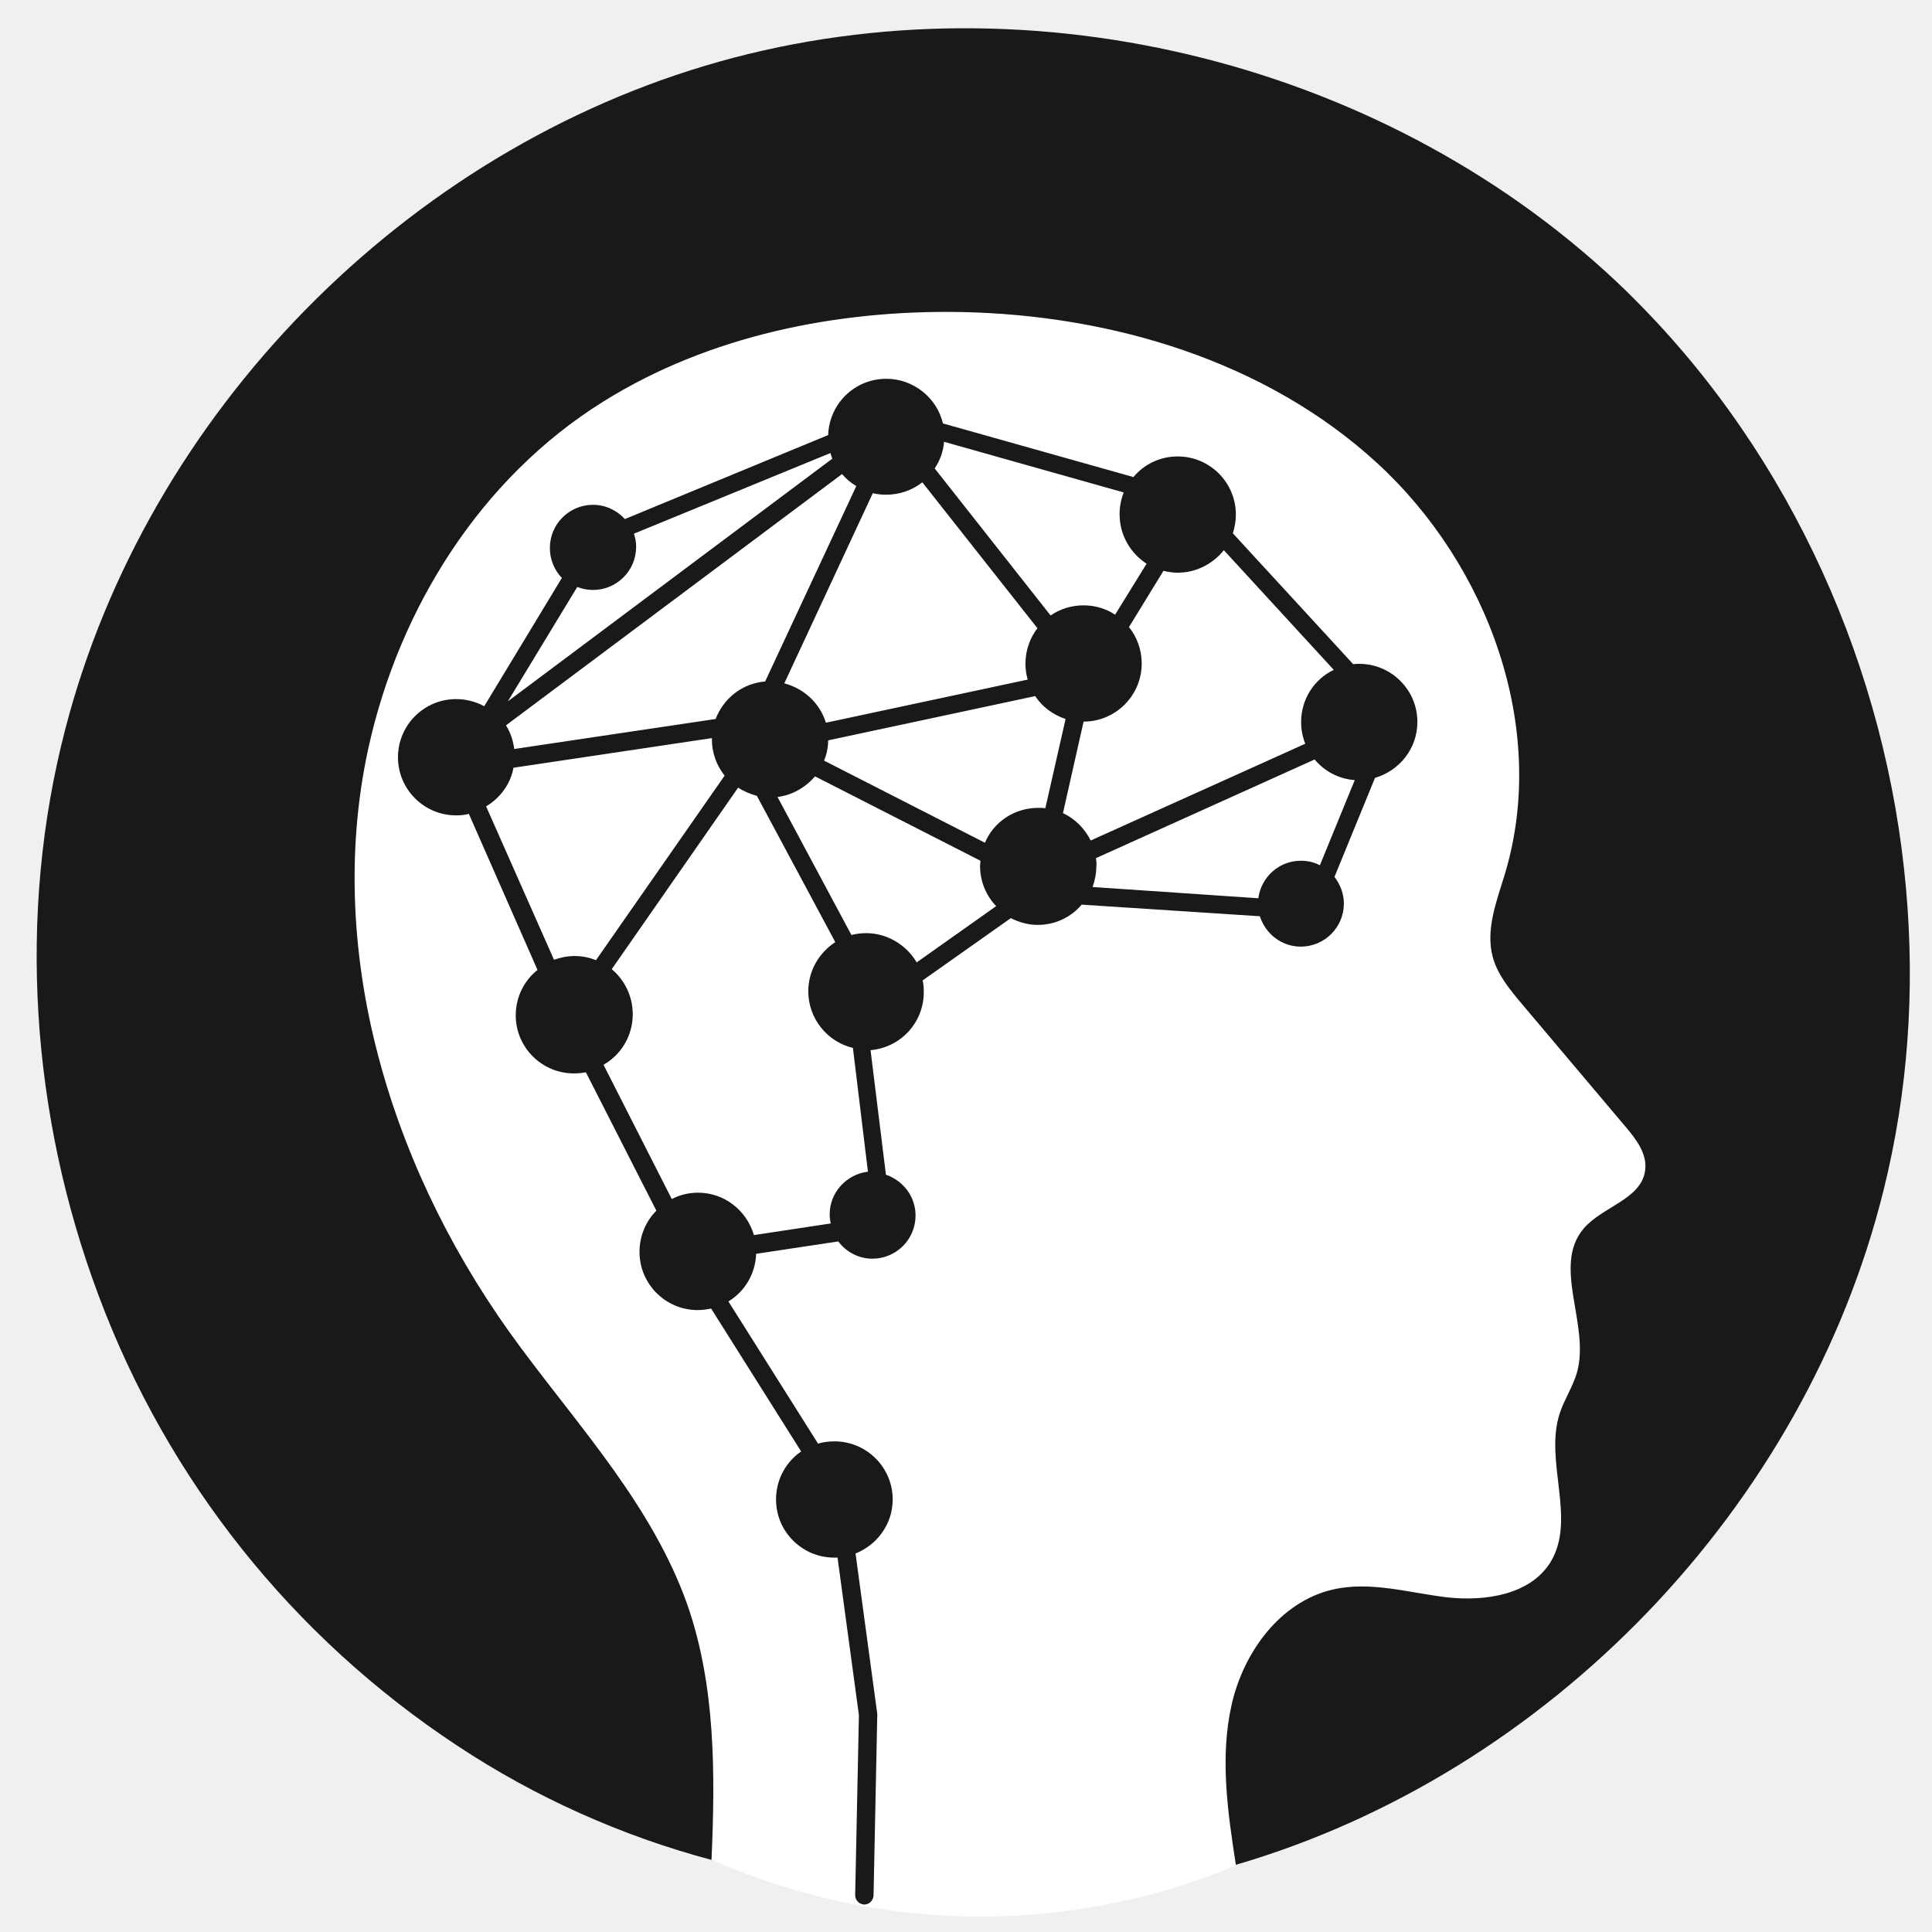
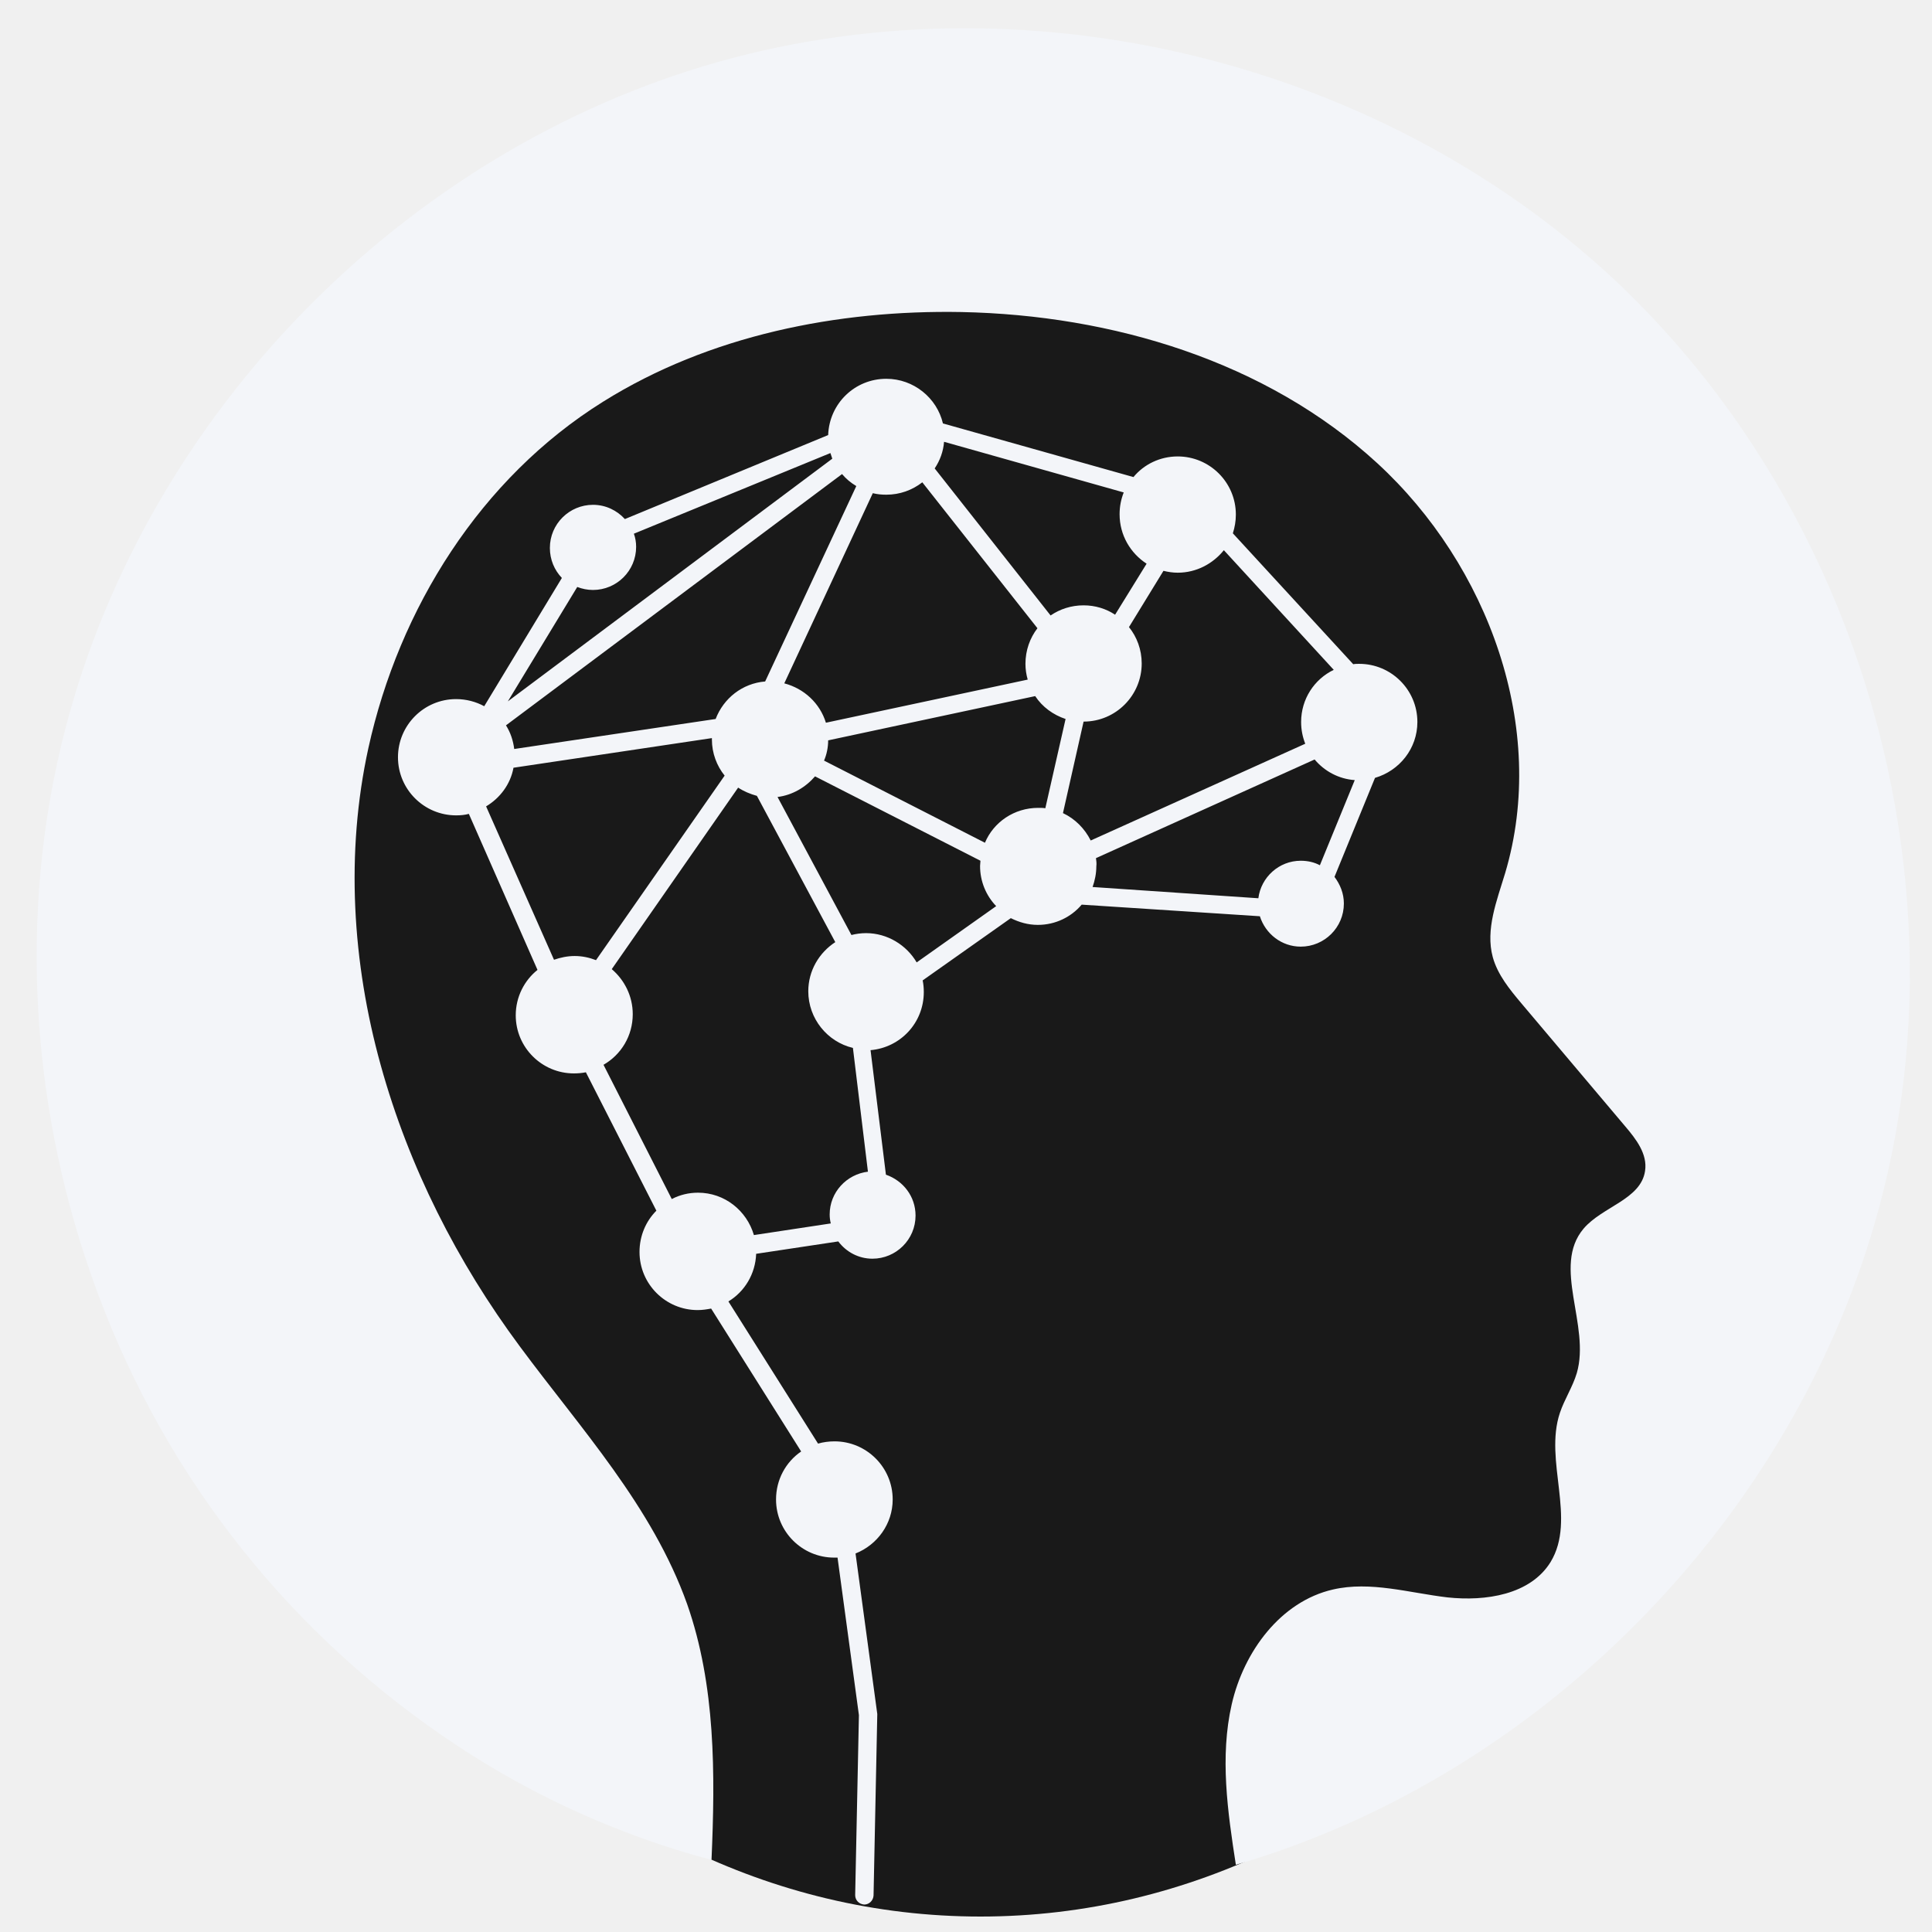
<svg xmlns="http://www.w3.org/2000/svg" width="500" zoomAndPan="magnify" viewBox="0 0 375 375" height="500" preserveAspectRatio="xMidYMid meet" version="1.0">
  <defs>
-     <clipPath id="06ac7c742b">
+     <clipPath id="52af9e20dd">
      <path d="M 42.594 28.414 L 338.02 28.414 L 338.02 372 L 42.594 372 Z M 42.594 28.414 " clip-rule="nonzero" />
    </clipPath>
-     <clipPath id="f90872c470">
+     <clipPath id="098a945def">
      <path d="M 190.309 28.414 C 108.727 28.414 42.594 105.328 42.594 200.207 C 42.594 295.086 108.727 372 190.309 372 C 271.887 372 338.02 295.086 338.02 200.207 C 338.02 105.328 271.887 28.414 190.309 28.414 Z M 190.309 28.414 " clip-rule="nonzero" />
    </clipPath>
-     <clipPath id="4759890973">
+     <clipPath id="5c2d48479a">
      <path d="M 0.594 0.414 L 296.02 0.414 L 296.02 344 L 0.594 344 Z M 0.594 0.414 " clip-rule="nonzero" />
    </clipPath>
-     <clipPath id="68bfcd92e5">
+     <clipPath id="ba8facfd3f">
      <path d="M 148.309 0.414 C 66.727 0.414 0.594 77.328 0.594 172.207 C 0.594 267.086 66.727 344 148.309 344 C 229.887 344 296.02 267.086 296.02 172.207 C 296.02 77.328 229.887 0.414 148.309 0.414 Z M 148.309 0.414 " clip-rule="nonzero" />
    </clipPath>
-     <clipPath id="b248fffc1e">
+     <clipPath id="42aa9cf5b4">
      <rect x="0" width="297" y="0" height="344" />
    </clipPath>
-     <clipPath id="286889585e">
+     <clipPath id="73428b940f">
      <path d="M 77 73 L 276 73 L 276 369.75 L 77 369.75 Z M 77 73 " clip-rule="nonzero" />
    </clipPath>
  </defs>
-   <g clip-path="url(#06ac7c742b)">
-     <g clip-path="url(#f90872c470)">
+   <g clip-path="url(#52af9e20dd)">
+     <g clip-path="url(#098a945def)">
      <g transform="matrix(1, 0, 0, 1, 42, 28)">
-         <g clip-path="url(#b248fffc1e)">
-           <g clip-path="url(#4759890973)">
-             <g clip-path="url(#68bfcd92e5)">
-               <path fill="#ffffff" d="M 0.594 0.414 L 296.02 0.414 L 296.02 344.305 L 0.594 344.305 Z M 0.594 0.414 " fill-opacity="1" fill-rule="nonzero" />
+         <g clip-path="url(#42aa9cf5b4)">
+           <g clip-path="url(#5c2d48479a)">
+             <g clip-path="url(#ba8facfd3f)">
+               <path fill="#191919" d="M 0.594 0.414 L 296.02 0.414 L 296.02 344.305 L 0.594 344.305 Z M 0.594 0.414 " fill-opacity="1" fill-rule="nonzero" />
            </g>
          </g>
        </g>
      </g>
    </g>
  </g>
-   <path fill="#191919" d="M 369.973 172.676 C 366.258 130.09 347.77 88.668 317.484 58.309 C 316.902 57.727 316.246 57.07 315.664 56.488 C 270.238 12.445 200.715 -5.172 139.707 11.938 C 78.703 29.043 28.543 80.223 12.672 141.52 C 3.281 177.629 6.047 216.504 19.078 251.301 C 32.473 287.262 56.789 317.766 88.82 338.879 C 103.891 348.852 120.633 356.348 138.105 361.008 C 138.832 344.266 138.906 327.156 133.375 311.359 C 126.602 292.359 112.699 277.289 100.906 261.348 C 88.746 244.965 79.355 226.477 73.898 206.746 C 68.363 186.801 67.055 165.543 71.496 145.23 C 77.465 118.078 93.262 92.816 117.066 77.965 C 137.668 65.078 162.566 60.129 186.59 60.566 C 215.855 61.148 245.777 70.102 267.324 89.902 C 288.875 109.707 300.52 141.375 292.148 169.473 C 290.547 174.789 288.289 180.395 289.746 185.781 C 290.691 189.203 293.023 192.043 295.352 194.809 C 302.051 202.742 308.746 210.68 315.445 218.613 C 317.555 221.09 319.812 224 319.305 227.277 C 318.504 232.809 311.004 234.191 307.363 238.488 C 301.176 245.84 308.746 257.27 306.055 266.516 C 305.254 269.207 303.652 271.609 302.777 274.23 C 299.648 283.551 306.055 294.836 300.957 303.207 C 297.027 309.539 288.363 310.852 280.938 310.051 C 273.512 309.176 266.016 306.848 258.734 308.52 C 248.543 310.852 241.406 320.605 239.078 330.797 C 236.75 340.988 238.277 351.617 239.879 361.957 C 300.668 344.191 350.387 292.504 365.605 230.988 C 370.336 211.988 371.719 192.262 369.973 172.676 Z M 369.973 172.676 " fill-opacity="1" fill-rule="nonzero" />
-   <g clip-path="url(#286889585e)">
-     <path fill="#191919" d="M 244.539 177.844 C 245.629 181.266 248.762 183.742 252.473 183.742 C 257.059 183.742 260.844 180.031 260.844 175.371 C 260.844 173.406 260.117 171.656 259.023 170.203 L 266.887 150.984 C 271.621 149.598 275.113 145.305 275.113 140.137 C 275.113 133.875 270.02 128.852 263.828 128.852 C 263.395 128.852 263.027 128.852 262.664 128.926 L 239.297 103.516 C 239.66 102.352 239.879 101.188 239.879 99.879 C 239.879 93.617 234.781 88.594 228.594 88.594 C 225.172 88.594 222.043 90.121 220.004 92.598 L 183.023 82.188 C 181.859 77.238 177.344 73.523 172.031 73.523 C 165.914 73.523 160.965 78.328 160.746 84.445 L 121.289 100.75 C 119.762 99.078 117.578 97.984 115.102 97.984 C 110.516 97.984 106.73 101.699 106.73 106.355 C 106.73 108.613 107.602 110.652 109.059 112.18 L 93.988 137.078 C 92.387 136.203 90.496 135.695 88.527 135.695 C 82.27 135.695 77.246 140.789 77.246 146.98 C 77.246 153.238 82.34 158.262 88.527 158.262 C 89.402 158.262 90.203 158.191 91.004 157.973 L 104.328 188.258 C 101.777 190.293 100.105 193.496 100.105 197.066 C 100.105 203.324 105.199 208.348 111.387 208.348 C 112.188 208.348 112.988 208.277 113.719 208.129 L 127.402 234.992 C 125.367 237.031 124.129 239.871 124.129 243 C 124.129 249.262 129.223 254.285 135.41 254.285 C 136.359 254.285 137.23 254.141 138.031 253.992 L 155.504 281.73 C 152.52 283.77 150.629 287.191 150.629 291.047 C 150.629 297.309 155.723 302.332 161.91 302.332 C 162.129 302.332 162.348 302.332 162.566 302.332 L 166.715 332.91 L 165.988 367.852 C 165.988 368.797 166.715 369.598 167.734 369.672 C 168.68 369.672 169.48 368.945 169.555 367.926 L 170.281 332.691 L 166.059 301.531 C 170.281 299.855 173.27 295.781 173.27 291.047 C 173.27 284.789 168.172 279.766 161.984 279.766 C 160.891 279.766 159.801 279.91 158.781 280.203 L 141.383 252.609 C 144.512 250.719 146.625 247.297 146.77 243.363 L 162.711 240.961 C 164.242 243 166.645 244.312 169.336 244.312 C 173.922 244.312 177.707 240.598 177.707 235.941 C 177.707 232.227 175.305 229.168 171.957 228.004 L 168.973 203.836 C 174.797 203.324 179.309 198.52 179.309 192.551 C 179.309 191.75 179.238 191.023 179.09 190.293 L 196.199 178.211 C 197.801 179.012 199.547 179.52 201.441 179.52 C 204.863 179.52 207.922 177.992 209.957 175.59 Z M 99.812 145.379 C 99.594 143.703 99.086 142.176 98.211 140.789 L 163.441 92.016 C 164.242 92.961 165.113 93.691 166.207 94.344 L 148.516 132.273 C 144.074 132.637 140.434 135.551 138.906 139.555 Z M 169.41 95.727 C 170.281 95.945 171.156 96.02 172.031 96.02 C 174.652 96.02 177.055 95.145 179.02 93.617 L 201.367 121.938 C 199.914 123.828 199.039 126.23 199.039 128.852 C 199.039 129.871 199.184 130.891 199.477 131.91 L 160.309 140.281 C 159.145 136.496 156.086 133.656 152.23 132.637 Z M 160.746 143.703 L 200.93 135.113 C 202.316 137.223 204.426 138.754 206.828 139.555 L 202.898 156.879 C 202.461 156.805 202.023 156.805 201.516 156.805 C 196.855 156.805 192.852 159.574 191.176 163.578 L 159.945 147.633 C 160.453 146.469 160.746 145.086 160.746 143.703 Z M 212.727 166.562 L 255.168 147.414 C 257.059 149.672 259.824 151.199 262.957 151.418 L 256.188 167.945 C 255.094 167.363 253.855 167.07 252.473 167.07 C 248.25 167.07 244.758 170.273 244.246 174.352 L 212.07 172.168 C 212.508 170.93 212.797 169.547 212.797 168.164 C 212.871 167.582 212.797 167.07 212.727 166.562 Z M 258.879 130.016 C 255.094 131.836 252.547 135.695 252.547 140.137 C 252.547 141.664 252.836 143.047 253.348 144.359 L 211.707 163.141 C 210.539 160.812 208.648 158.918 206.32 157.824 L 210.324 140.062 C 216.582 140.062 221.605 134.969 221.605 128.777 C 221.605 126.086 220.66 123.609 219.133 121.719 L 225.828 110.797 C 226.703 111.016 227.648 111.16 228.594 111.16 C 232.234 111.16 235.438 109.414 237.551 106.793 Z M 222.555 109.414 L 216.438 119.316 C 214.691 118.148 212.578 117.496 210.324 117.496 C 207.922 117.496 205.734 118.223 203.918 119.461 L 181.422 90.922 C 182.441 89.395 183.094 87.648 183.242 85.754 L 218.113 95.582 C 217.602 96.895 217.312 98.277 217.312 99.805 C 217.312 103.883 219.422 107.375 222.555 109.414 Z M 161.184 87.938 C 161.328 88.301 161.402 88.668 161.547 89.031 L 98.574 136.133 L 112.043 113.93 C 112.988 114.293 114.008 114.512 115.102 114.512 C 119.688 114.512 123.473 110.797 123.473 106.137 C 123.473 105.266 123.328 104.391 123.035 103.59 Z M 94.352 156.516 C 97.047 154.914 99.086 152.219 99.668 149.016 L 138.18 143.266 C 138.18 143.34 138.18 143.484 138.18 143.559 C 138.18 146.18 139.125 148.652 140.652 150.547 L 115.684 186.363 C 114.371 185.855 112.988 185.562 111.535 185.562 C 110.152 185.562 108.766 185.855 107.531 186.289 Z M 146.332 239.727 C 144.949 234.992 140.652 231.5 135.484 231.5 C 133.664 231.5 131.918 231.934 130.391 232.734 L 117.141 206.676 C 120.562 204.707 122.816 201.07 122.816 196.848 C 122.816 193.352 121.215 190.223 118.742 188.109 L 143.273 152.875 C 144.367 153.602 145.605 154.113 146.914 154.477 L 162.129 182.867 C 159 184.906 156.887 188.402 156.887 192.406 C 156.887 197.719 160.602 202.234 165.551 203.398 L 168.465 227.422 C 164.312 227.93 161.039 231.426 161.039 235.723 C 161.039 236.305 161.109 236.887 161.254 237.469 Z M 168.098 181.121 C 167.078 181.121 166.133 181.266 165.262 181.484 L 150.918 154.695 C 153.832 154.332 156.379 152.801 158.199 150.691 L 190.305 167.07 C 190.305 167.434 190.23 167.727 190.23 168.09 C 190.23 171.074 191.395 173.84 193.359 175.879 L 177.926 186.801 C 175.961 183.449 172.25 181.121 168.098 181.121 Z M 168.098 181.121 " fill-opacity="1" fill-rule="nonzero" />
+   <path fill="#f3f5f9" d="M 369.973 172.676 C 366.258 130.09 347.77 88.668 317.484 58.309 C 316.902 57.727 316.246 57.07 315.664 56.488 C 270.238 12.445 200.715 -5.172 139.707 11.938 C 78.703 29.043 28.543 80.223 12.672 141.52 C 3.281 177.629 6.047 216.504 19.078 251.301 C 32.473 287.262 56.789 317.766 88.82 338.879 C 103.891 348.852 120.633 356.348 138.105 361.008 C 138.832 344.266 138.906 327.156 133.375 311.359 C 126.602 292.359 112.699 277.289 100.906 261.348 C 88.746 244.965 79.355 226.477 73.898 206.746 C 68.363 186.801 67.055 165.543 71.496 145.23 C 77.465 118.078 93.262 92.816 117.066 77.965 C 137.668 65.078 162.566 60.129 186.59 60.566 C 215.855 61.148 245.777 70.102 267.324 89.902 C 288.875 109.707 300.52 141.375 292.148 169.473 C 290.547 174.789 288.289 180.395 289.746 185.781 C 290.691 189.203 293.023 192.043 295.352 194.809 C 302.051 202.742 308.746 210.68 315.445 218.613 C 317.555 221.09 319.812 224 319.305 227.277 C 318.504 232.809 311.004 234.191 307.363 238.488 C 301.176 245.84 308.746 257.27 306.055 266.516 C 305.254 269.207 303.652 271.609 302.777 274.23 C 299.648 283.551 306.055 294.836 300.957 303.207 C 297.027 309.539 288.363 310.852 280.938 310.051 C 273.512 309.176 266.016 306.848 258.734 308.52 C 248.543 310.852 241.406 320.605 239.078 330.797 C 236.75 340.988 238.277 351.617 239.879 361.957 C 300.668 344.191 350.387 292.504 365.605 230.988 C 370.336 211.988 371.719 192.262 369.973 172.676 Z M 369.973 172.676 " fill-opacity="1" fill-rule="nonzero" />
+   <g clip-path="url(#73428b940f)">
+     <path fill="#f3f5f9" d="M 244.539 177.844 C 245.629 181.266 248.762 183.742 252.473 183.742 C 257.059 183.742 260.844 180.031 260.844 175.371 C 260.844 173.406 260.117 171.656 259.023 170.203 L 266.887 150.984 C 271.621 149.598 275.113 145.305 275.113 140.137 C 275.113 133.875 270.02 128.852 263.828 128.852 C 263.395 128.852 263.027 128.852 262.664 128.926 L 239.297 103.516 C 239.66 102.352 239.879 101.188 239.879 99.879 C 239.879 93.617 234.781 88.594 228.594 88.594 C 225.172 88.594 222.043 90.121 220.004 92.598 L 183.023 82.188 C 181.859 77.238 177.344 73.523 172.031 73.523 C 165.914 73.523 160.965 78.328 160.746 84.445 L 121.289 100.75 C 119.762 99.078 117.578 97.984 115.102 97.984 C 110.516 97.984 106.73 101.699 106.73 106.355 C 106.73 108.613 107.602 110.652 109.059 112.18 L 93.988 137.078 C 92.387 136.203 90.496 135.695 88.527 135.695 C 82.27 135.695 77.246 140.789 77.246 146.98 C 77.246 153.238 82.34 158.262 88.527 158.262 C 89.402 158.262 90.203 158.191 91.004 157.973 L 104.328 188.258 C 101.777 190.293 100.105 193.496 100.105 197.066 C 100.105 203.324 105.199 208.348 111.387 208.348 C 112.188 208.348 112.988 208.277 113.719 208.129 L 127.402 234.992 C 125.367 237.031 124.129 239.871 124.129 243 C 124.129 249.262 129.223 254.285 135.41 254.285 C 136.359 254.285 137.23 254.141 138.031 253.992 L 155.504 281.73 C 152.52 283.77 150.629 287.191 150.629 291.047 C 150.629 297.309 155.723 302.332 161.91 302.332 C 162.129 302.332 162.348 302.332 162.566 302.332 L 166.715 332.91 L 165.988 367.852 C 165.988 368.797 166.715 369.598 167.734 369.672 C 168.68 369.672 169.48 368.945 169.555 367.926 L 170.281 332.691 L 166.059 301.531 C 170.281 299.855 173.27 295.781 173.27 291.047 C 173.27 284.789 168.172 279.766 161.984 279.766 C 160.891 279.766 159.801 279.91 158.781 280.203 L 141.383 252.609 C 144.512 250.719 146.625 247.297 146.77 243.363 L 162.711 240.961 C 164.242 243 166.645 244.312 169.336 244.312 C 173.922 244.312 177.707 240.598 177.707 235.941 C 177.707 232.227 175.305 229.168 171.957 228.004 L 168.973 203.836 C 174.797 203.324 179.309 198.52 179.309 192.551 C 179.309 191.75 179.238 191.023 179.09 190.293 L 196.199 178.211 C 197.801 179.012 199.547 179.52 201.441 179.52 C 204.863 179.52 207.922 177.992 209.957 175.59 Z M 99.812 145.379 C 99.594 143.703 99.086 142.176 98.211 140.789 L 163.441 92.016 C 164.242 92.961 165.113 93.691 166.207 94.344 L 148.516 132.273 C 144.074 132.637 140.434 135.551 138.906 139.555 Z M 169.41 95.727 C 170.281 95.945 171.156 96.02 172.031 96.02 C 174.652 96.02 177.055 95.145 179.02 93.617 L 201.367 121.938 C 199.914 123.828 199.039 126.23 199.039 128.852 C 199.039 129.871 199.184 130.891 199.477 131.91 L 160.309 140.281 C 159.145 136.496 156.086 133.656 152.23 132.637 Z M 160.746 143.703 L 200.93 135.113 C 202.316 137.223 204.426 138.754 206.828 139.555 L 202.898 156.879 C 202.461 156.805 202.023 156.805 201.516 156.805 C 196.855 156.805 192.852 159.574 191.176 163.578 L 159.945 147.633 C 160.453 146.469 160.746 145.086 160.746 143.703 Z M 212.727 166.562 L 255.168 147.414 C 257.059 149.672 259.824 151.199 262.957 151.418 L 256.188 167.945 C 255.094 167.363 253.855 167.07 252.473 167.07 C 248.25 167.07 244.758 170.273 244.246 174.352 L 212.07 172.168 C 212.508 170.93 212.797 169.547 212.797 168.164 C 212.871 167.582 212.797 167.07 212.727 166.562 Z M 258.879 130.016 C 255.094 131.836 252.547 135.695 252.547 140.137 C 252.547 141.664 252.836 143.047 253.348 144.359 L 211.707 163.141 C 210.539 160.812 208.648 158.918 206.32 157.824 L 210.324 140.062 C 216.582 140.062 221.605 134.969 221.605 128.777 C 221.605 126.086 220.66 123.609 219.133 121.719 L 225.828 110.797 C 226.703 111.016 227.648 111.16 228.594 111.16 C 232.234 111.16 235.438 109.414 237.551 106.793 Z M 222.555 109.414 L 216.438 119.316 C 214.691 118.148 212.578 117.496 210.324 117.496 C 207.922 117.496 205.734 118.223 203.918 119.461 L 181.422 90.922 C 182.441 89.395 183.094 87.648 183.242 85.754 L 218.113 95.582 C 217.602 96.895 217.312 98.277 217.312 99.805 C 217.312 103.883 219.422 107.375 222.555 109.414 Z M 161.184 87.938 C 161.328 88.301 161.402 88.668 161.547 89.031 L 98.574 136.133 L 112.043 113.93 C 112.988 114.293 114.008 114.512 115.102 114.512 C 119.688 114.512 123.473 110.797 123.473 106.137 C 123.473 105.266 123.328 104.391 123.035 103.59 Z M 94.352 156.516 C 97.047 154.914 99.086 152.219 99.668 149.016 L 138.18 143.266 C 138.18 143.34 138.18 143.484 138.18 143.559 C 138.18 146.18 139.125 148.652 140.652 150.547 L 115.684 186.363 C 114.371 185.855 112.988 185.562 111.535 185.562 C 110.152 185.562 108.766 185.855 107.531 186.289 Z M 146.332 239.727 C 144.949 234.992 140.652 231.5 135.484 231.5 C 133.664 231.5 131.918 231.934 130.391 232.734 L 117.141 206.676 C 120.562 204.707 122.816 201.07 122.816 196.848 C 122.816 193.352 121.215 190.223 118.742 188.109 L 143.273 152.875 C 144.367 153.602 145.605 154.113 146.914 154.477 L 162.129 182.867 C 159 184.906 156.887 188.402 156.887 192.406 C 156.887 197.719 160.602 202.234 165.551 203.398 L 168.465 227.422 C 164.312 227.93 161.039 231.426 161.039 235.723 C 161.039 236.305 161.109 236.887 161.254 237.469 Z M 168.098 181.121 C 167.078 181.121 166.133 181.266 165.262 181.484 L 150.918 154.695 C 153.832 154.332 156.379 152.801 158.199 150.691 L 190.305 167.07 C 190.305 167.434 190.23 167.727 190.23 168.09 C 190.23 171.074 191.395 173.84 193.359 175.879 L 177.926 186.801 C 175.961 183.449 172.25 181.121 168.098 181.121 Z M 168.098 181.121 " fill-opacity="1" fill-rule="nonzero" />
  </g>
</svg>
